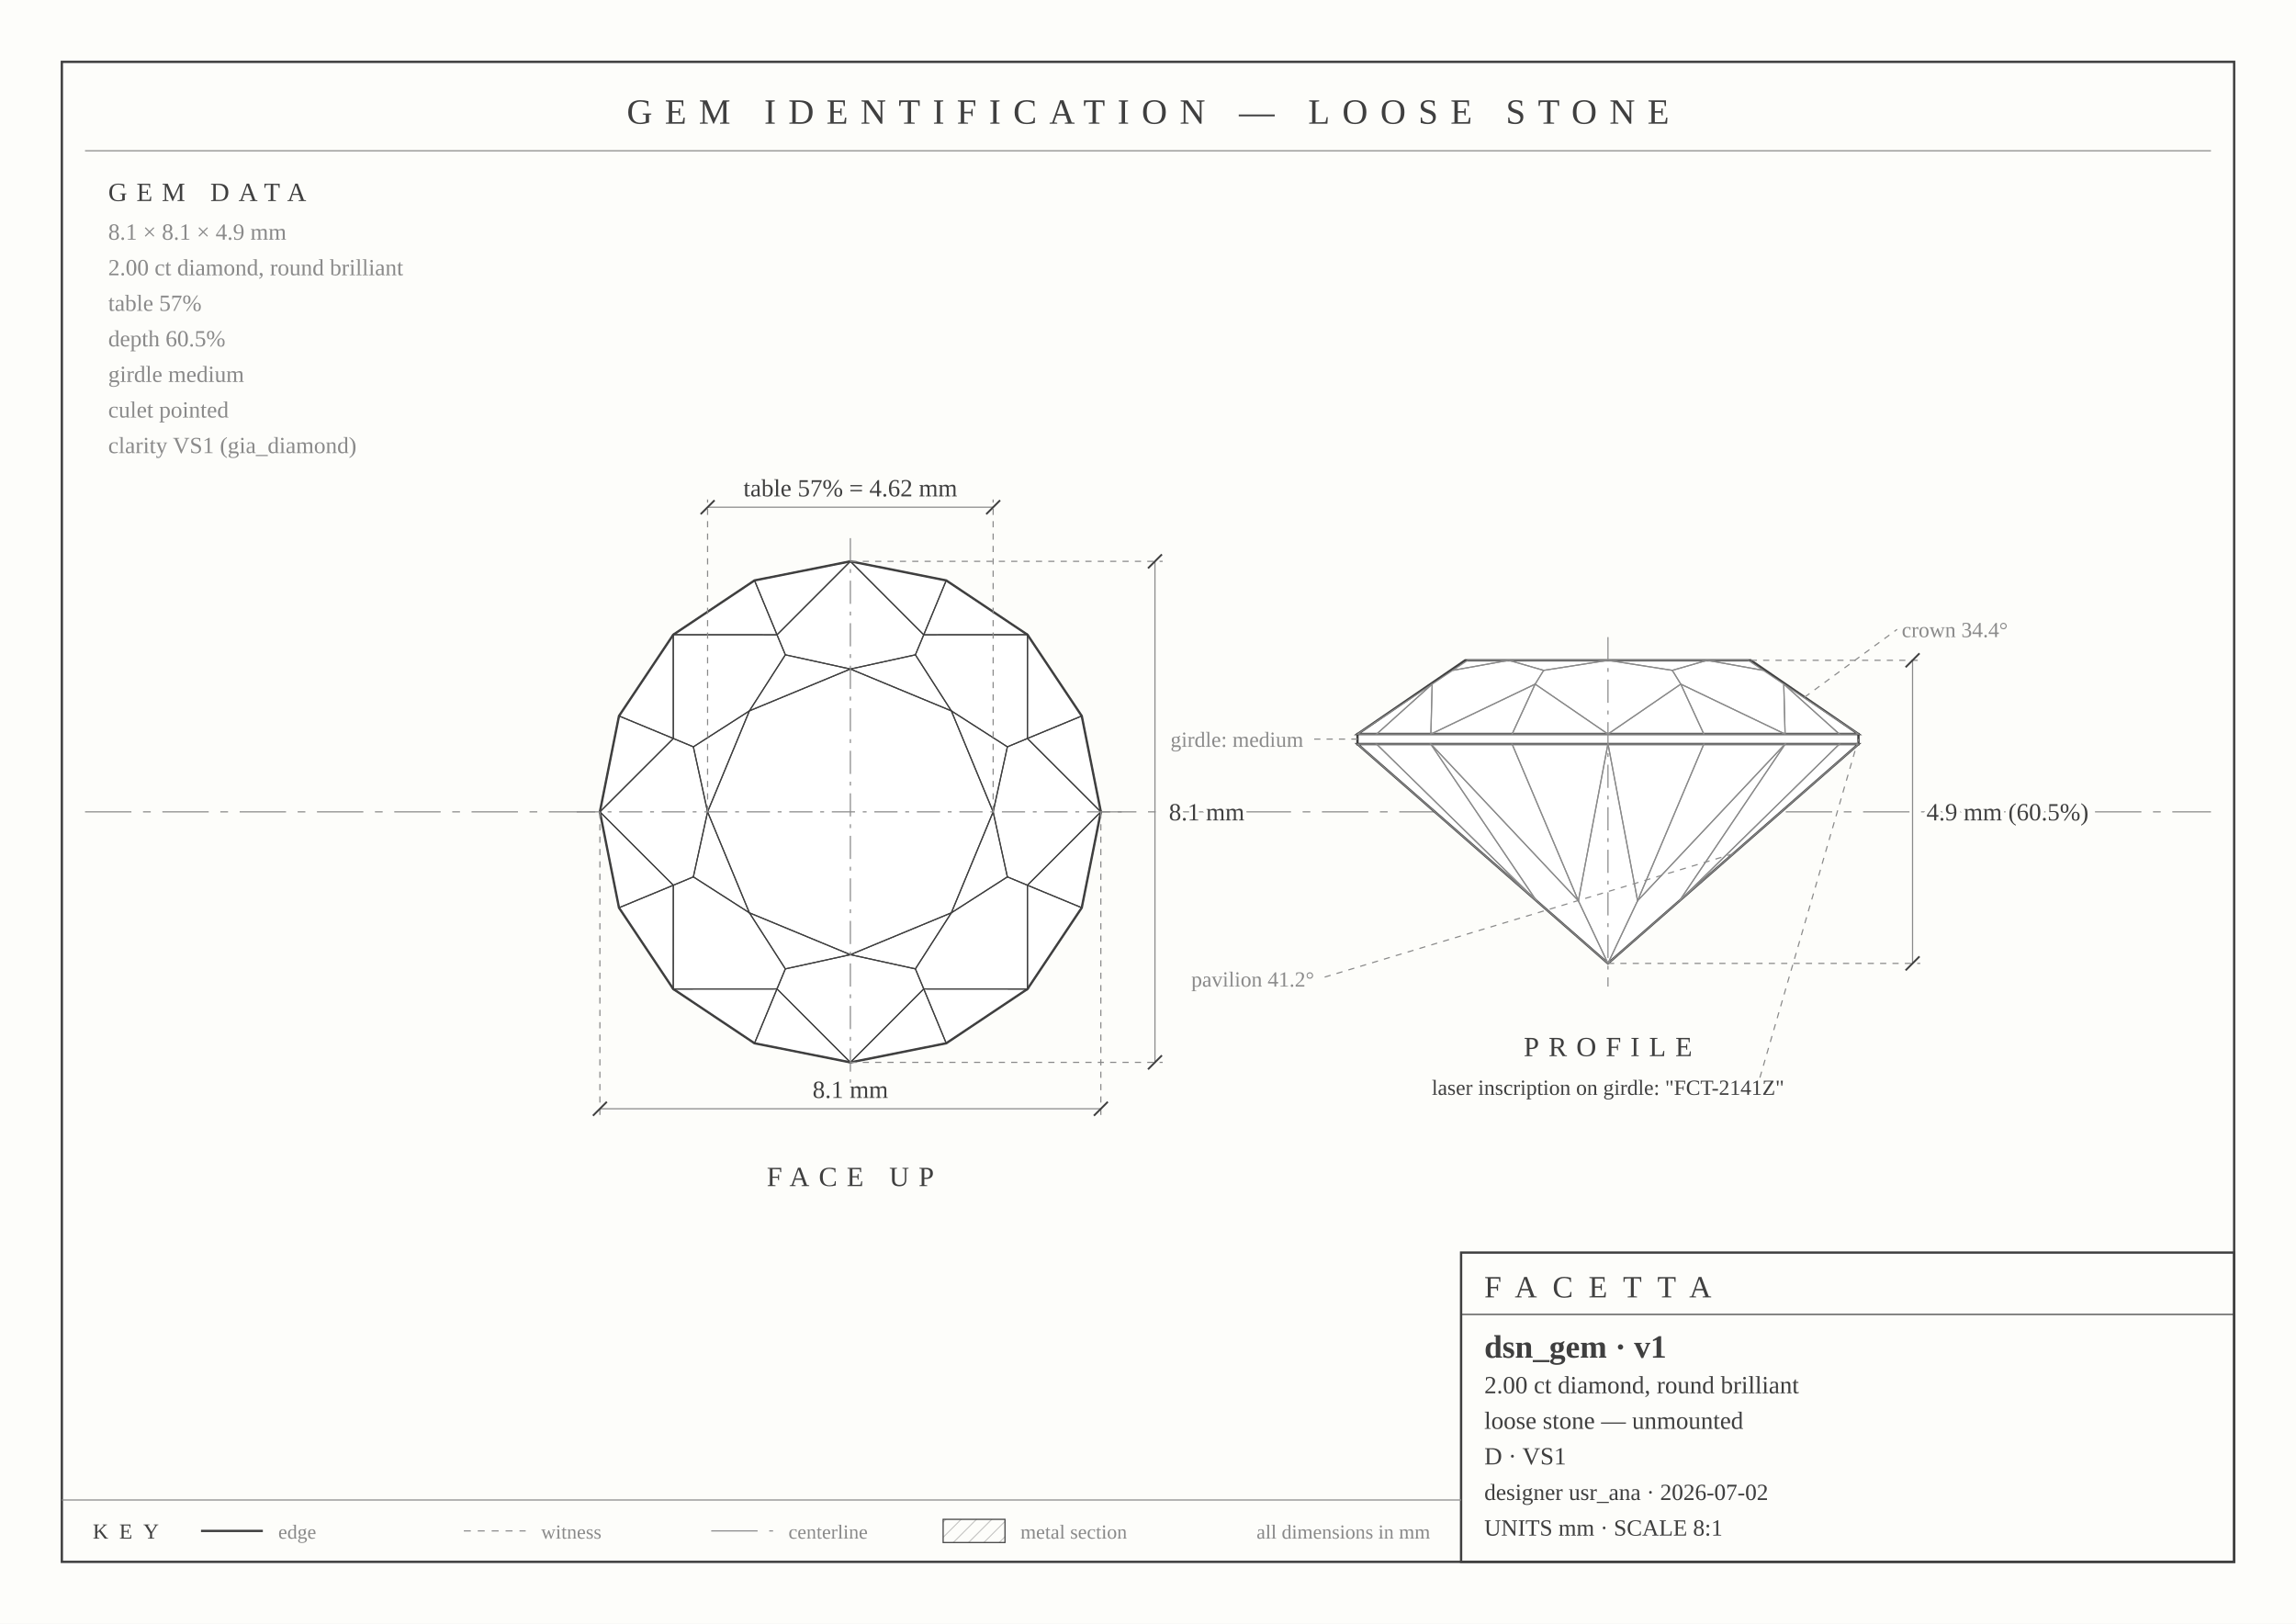
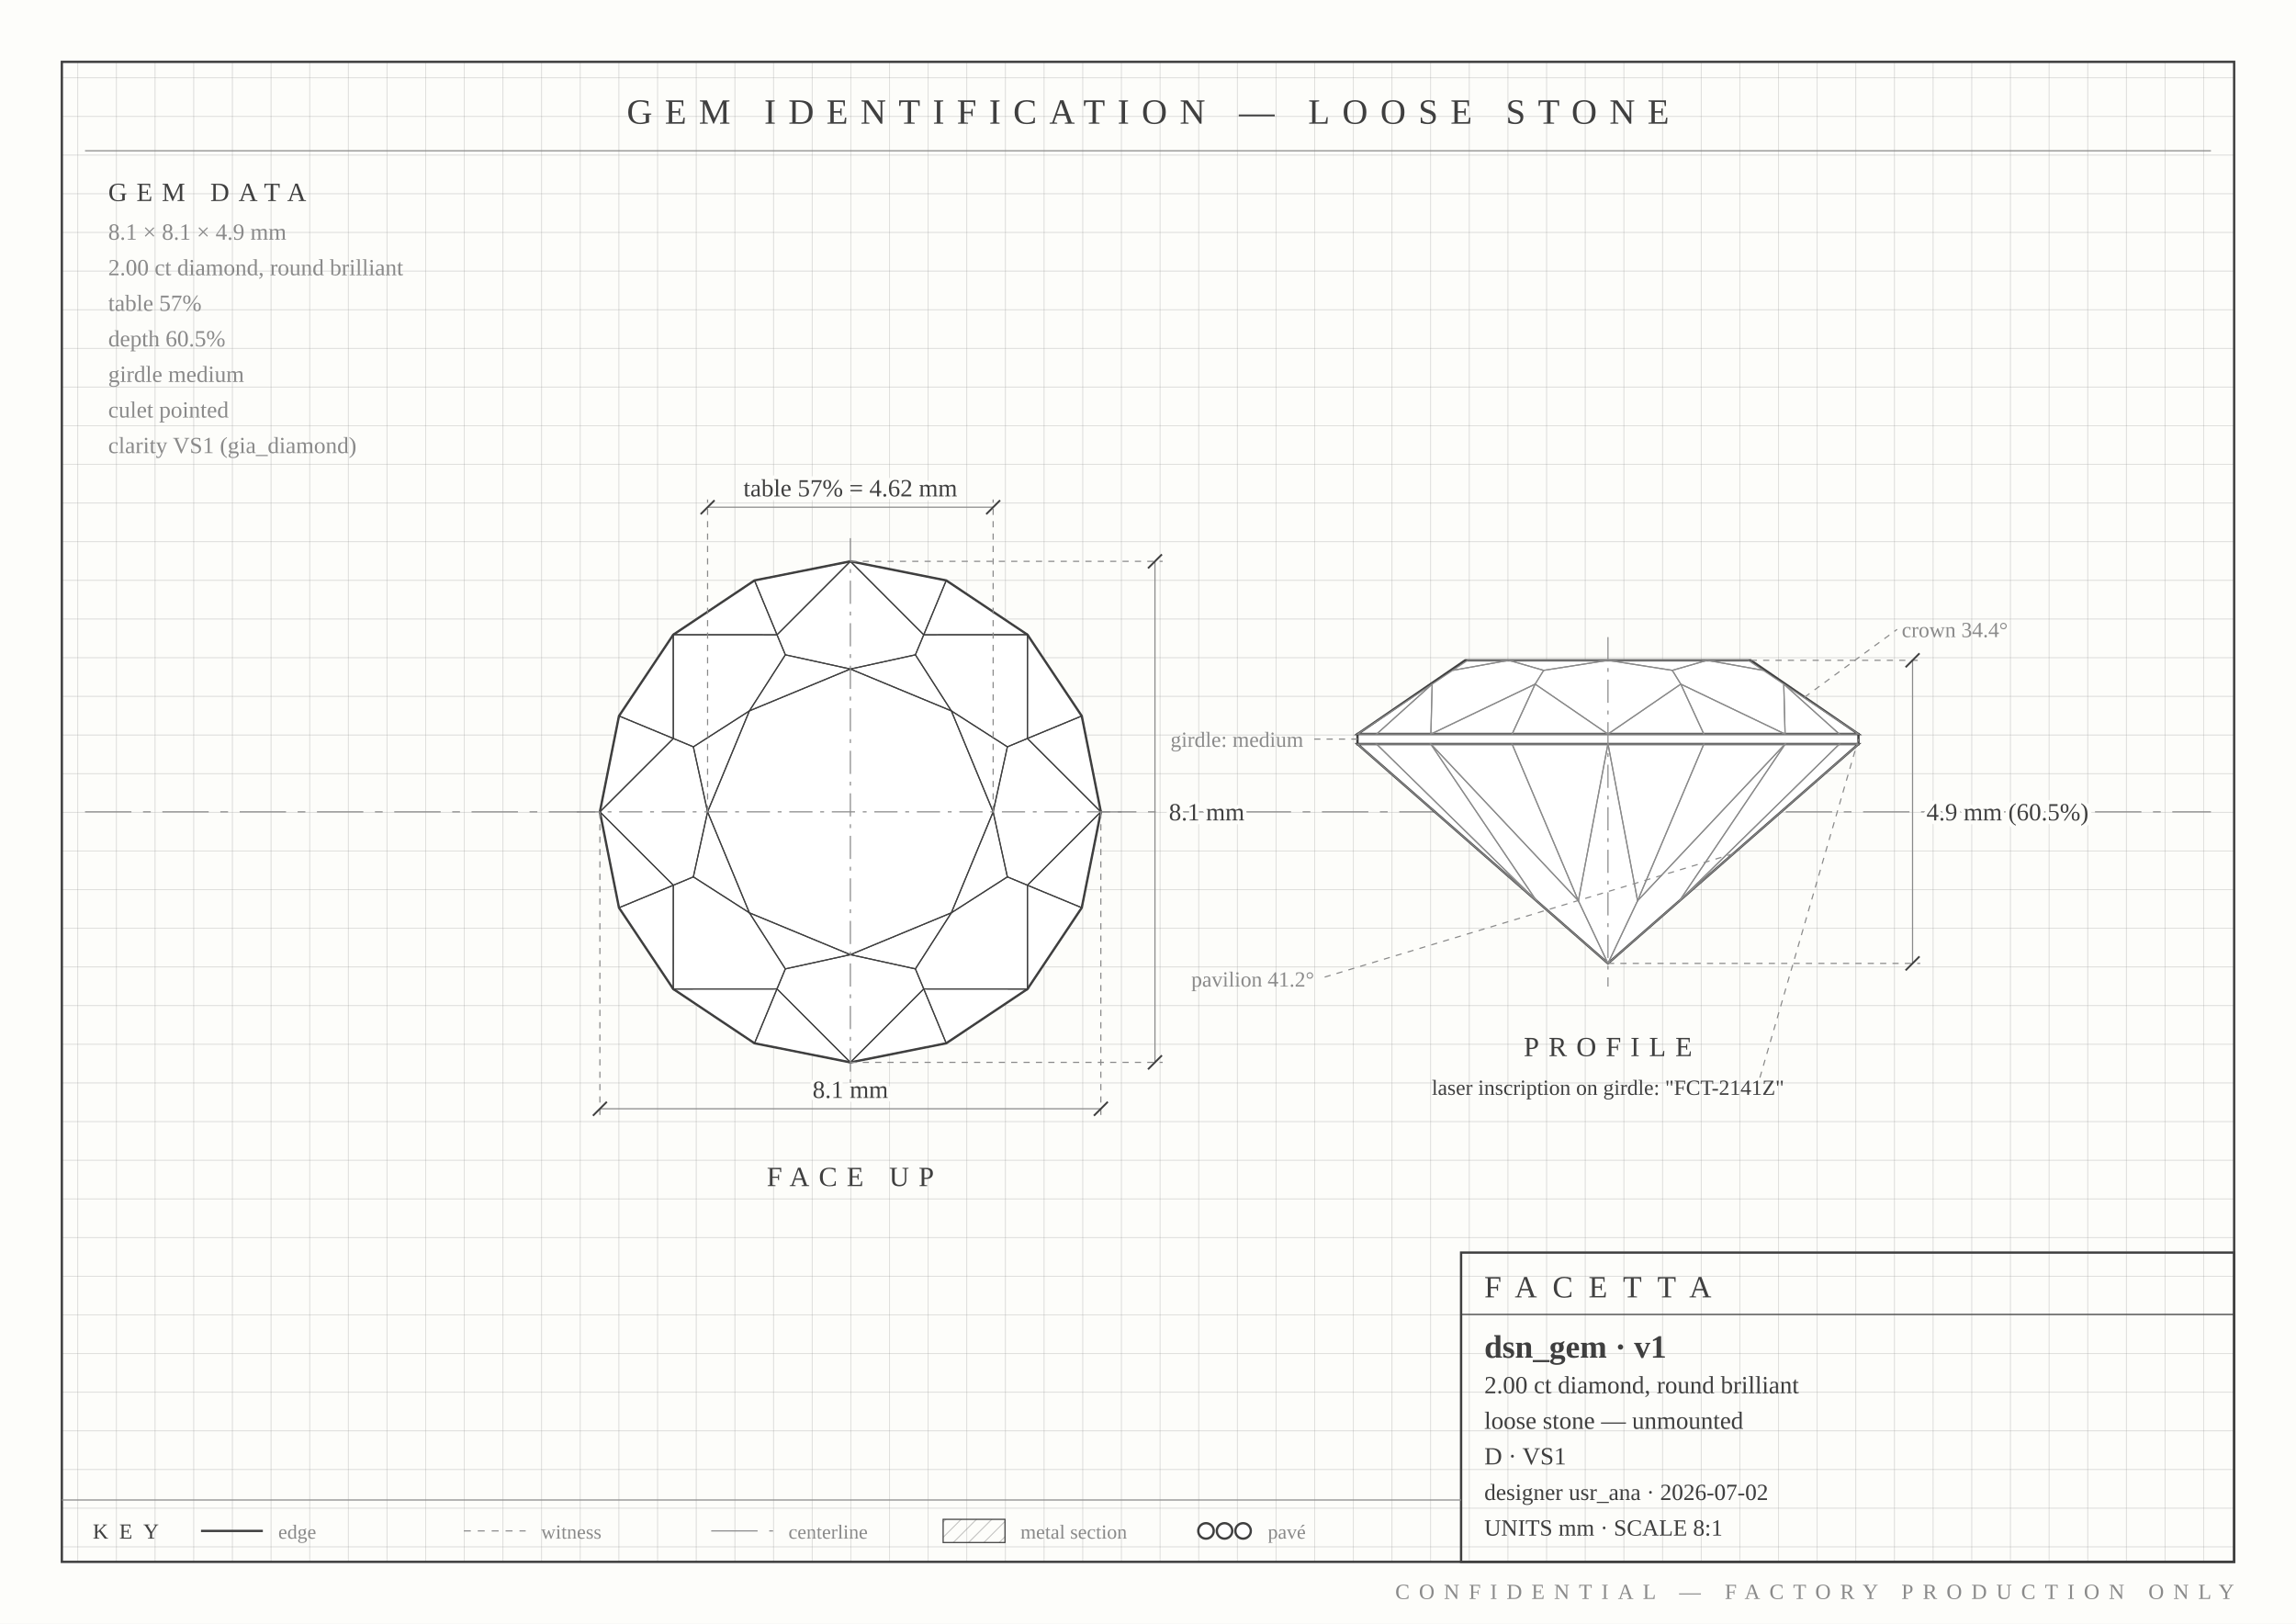
<svg xmlns="http://www.w3.org/2000/svg" viewBox="0 0 297 210" width="297mm" height="210mm" font-family="Georgia, 'Times New Roman', serif">
  <defs>
    <pattern id="hatch" width="1.4" height="1.4" patternTransform="rotate(45)" patternUnits="userSpaceOnUse">
      <line x1="0" y1="0" x2="0" y2="1.4" stroke="#8a8a8a" stroke-width="0.12" />
    </pattern>
+     <pattern id="grid" width="5" height="5" patternUnits="userSpaceOnUse">
+       <line x1="0" y1="0" x2="5" y2="0" stroke="#8a8a8a" stroke-width="0.06" />
+       <line x1="0" y1="0" x2="0" y2="5" stroke="#8a8a8a" stroke-width="0.06" />
+     </pattern>
  </defs>
  <rect x="0" y="0" width="297" height="210" fill="#fdfdfa" />
-   <rect x="8" y="8" width="281" height="194" fill="none" stroke="#3f3f3f" stroke-width="0.3" />
+   <rect x="8" y="8" width="281" height="194" fill="url(#grid)" stroke="#3f3f3f" stroke-width="0.3" />
  <text x="148.50" y="16.00" font-family="Georgia, 'Times New Roman', serif" font-size="4.6" fill="#3f3f3f" text-anchor="middle" letter-spacing="1.6">GEM IDENTIFICATION — LOOSE STONE</text>
  <line x1="11.00" y1="19.50" x2="286.00" y2="19.50" stroke="#8a8a8a" stroke-width="0.15" />
  <line x1="11.00" y1="105.00" x2="286.00" y2="105.00" stroke="#8a8a8a" stroke-width="0.15" stroke-dasharray="6 1.5 1 1.5" />
  <text x="14.00" y="26.00" font-family="Georgia, 'Times New Roman', serif" font-size="3.4" fill="#3f3f3f" text-anchor="start" letter-spacing="1.2">GEM DATA</text>
  <text x="14.00" y="31.00" font-family="Georgia, 'Times New Roman', serif" font-size="3.0" fill="#8a8a8a" text-anchor="start">8.1 × 8.1 × 4.9 mm</text>
  <text x="14.00" y="35.60" font-family="Georgia, 'Times New Roman', serif" font-size="3.0" fill="#8a8a8a" text-anchor="start">2.00 ct diamond, round brilliant</text>
  <text x="14.00" y="40.20" font-family="Georgia, 'Times New Roman', serif" font-size="3.0" fill="#8a8a8a" text-anchor="start">table 57%</text>
  <text x="14.00" y="44.80" font-family="Georgia, 'Times New Roman', serif" font-size="3.0" fill="#8a8a8a" text-anchor="start">depth 60.5%</text>
  <text x="14.00" y="49.40" font-family="Georgia, 'Times New Roman', serif" font-size="3.0" fill="#8a8a8a" text-anchor="start">girdle medium</text>
  <text x="14.00" y="54.00" font-family="Georgia, 'Times New Roman', serif" font-size="3.0" fill="#8a8a8a" text-anchor="start">culet pointed</text>
  <text x="14.00" y="58.60" font-family="Georgia, 'Times New Roman', serif" font-size="3.0" fill="#8a8a8a" text-anchor="start">clarity VS1 (gia_diamond)</text>
  <polygon points="77.60,105.00 77.60,105.00 77.60,104.99 80.07,92.60 87.09,82.09 97.60,75.07 109.99,72.60 110.00,72.60 110.00,72.60 110.00,72.60 110.01,72.60 122.40,75.07 132.91,82.09 139.93,92.60 142.40,104.99 142.40,105.00 142.40,105.00 142.40,105.00 142.40,105.01 139.93,117.40 132.91,127.91 122.40,134.93 110.01,137.40 110.00,137.40 110.00,137.40 110.00,137.40 109.99,137.40 97.60,134.93 87.09,127.91 80.07,117.40 77.60,105.01 77.60,105.00" fill="#ffffff" stroke="#3f3f3f" stroke-width="0.3" />
  <polygon points="89.69,113.41 87.10,114.49 87.10,114.49 77.60,105.00 77.60,105.00 77.60,105.00 87.10,95.51 89.69,96.59 91.53,105.00 91.53,105.00" fill="none" stroke="#3f3f3f" stroke-width="0.15" />
  <polygon points="100.51,82.10 101.59,84.69 96.94,91.94 96.94,91.94 89.69,96.59 87.10,95.51 87.10,95.51 87.09,82.09 87.09,82.09 87.09,82.09" fill="none" stroke="#3f3f3f" stroke-width="0.15" />
  <polygon points="101.59,125.31 100.51,127.90 100.51,127.90 87.09,127.91 87.09,127.91 87.09,127.91 87.10,114.49 89.69,113.41 96.94,118.06 96.94,118.06" fill="none" stroke="#3f3f3f" stroke-width="0.15" />
  <polygon points="119.49,82.10 118.41,84.69 110.00,86.53 110.00,86.53 101.59,84.69 100.51,82.10 100.51,82.10 110.00,72.60 110.00,72.60 110.00,72.60" fill="none" stroke="#3f3f3f" stroke-width="0.15" />
  <polygon points="118.41,125.31 119.49,127.90 119.49,127.90 110.00,137.40 110.00,137.40 110.00,137.40 100.51,127.90 101.59,125.31 110.00,123.47 110.00,123.47" fill="none" stroke="#3f3f3f" stroke-width="0.15" />
  <polygon points="132.91,82.09 132.91,82.09 132.90,95.51 130.31,96.59 123.06,91.94 123.06,91.94 118.41,84.69 119.49,82.10 119.49,82.10 132.91,82.09" fill="none" stroke="#3f3f3f" stroke-width="0.15" />
  <polygon points="132.91,127.91 132.91,127.91 132.91,127.91 119.49,127.90 118.41,125.31 123.06,118.06 123.06,118.06 130.31,113.41 132.90,114.49 132.90,114.49" fill="none" stroke="#3f3f3f" stroke-width="0.15" />
  <polygon points="142.40,105.00 142.40,105.00 142.40,105.00 132.90,114.49 130.31,113.41 128.47,105.00 128.47,105.00 130.31,96.59 132.90,95.51 132.90,95.51" fill="none" stroke="#3f3f3f" stroke-width="0.15" />
  <polygon points="87.10,95.51 87.10,95.51 77.60,105.00 80.07,92.60 80.07,92.60" fill="none" stroke="#3f3f3f" stroke-width="0.15" />
  <polygon points="87.10,114.49 87.09,127.91 80.07,117.40 80.07,117.40 87.10,114.49" fill="none" stroke="#3f3f3f" stroke-width="0.15" />
  <polygon points="87.10,114.49 80.07,117.40 77.60,105.00" fill="none" stroke="#3f3f3f" stroke-width="0.15" />
  <polygon points="87.09,82.09 87.10,95.51 80.07,92.60" fill="none" stroke="#3f3f3f" stroke-width="0.15" />
  <polygon points="97.60,75.07 97.60,75.07 100.51,82.10 100.51,82.10 87.09,82.09" fill="none" stroke="#3f3f3f" stroke-width="0.15" />
  <polygon points="100.51,127.90 97.60,134.93 87.09,127.91" fill="none" stroke="#3f3f3f" stroke-width="0.15" />
  <polygon points="110.00,137.40 97.60,134.93 97.60,134.93 100.51,127.90 100.51,127.90" fill="none" stroke="#3f3f3f" stroke-width="0.15" />
  <polygon points="110.00,72.60 100.51,82.10 97.60,75.07" fill="none" stroke="#3f3f3f" stroke-width="0.15" />
  <polygon points="119.49,127.90 122.40,134.93 110.00,137.40" fill="none" stroke="#3f3f3f" stroke-width="0.15" />
  <polygon points="122.40,75.07 122.40,75.07 119.49,82.10 119.49,82.10 110.00,72.60" fill="none" stroke="#3f3f3f" stroke-width="0.15" />
  <polygon points="132.91,82.09 119.49,82.10 122.40,75.07" fill="none" stroke="#3f3f3f" stroke-width="0.15" />
  <polygon points="132.91,127.91 122.40,134.93 122.40,134.93 119.49,127.90 119.49,127.90" fill="none" stroke="#3f3f3f" stroke-width="0.15" />
  <polygon points="139.93,117.40 132.91,127.91 132.90,114.49" fill="none" stroke="#3f3f3f" stroke-width="0.15" />
  <polygon points="139.93,92.60 142.40,105.00 132.90,95.51" fill="none" stroke="#3f3f3f" stroke-width="0.15" />
  <polygon points="139.93,92.60 139.93,92.60 132.90,95.51 132.90,95.51 132.91,82.09" fill="none" stroke="#3f3f3f" stroke-width="0.15" />
  <polygon points="142.40,105.00 139.93,117.40 139.93,117.40 132.90,114.49 132.90,114.49" fill="none" stroke="#3f3f3f" stroke-width="0.15" />
  <polygon points="91.53,105.00 89.69,96.59 96.94,91.94" fill="none" stroke="#3f3f3f" stroke-width="0.15" />
  <polygon points="96.94,118.06 89.69,113.41 91.53,105.00" fill="none" stroke="#3f3f3f" stroke-width="0.15" />
  <polygon points="96.94,91.94 101.59,84.69 110.00,86.53" fill="none" stroke="#3f3f3f" stroke-width="0.15" />
  <polygon points="110.00,123.47 101.59,125.31 96.94,118.06" fill="none" stroke="#3f3f3f" stroke-width="0.15" />
  <polygon points="118.41,84.69 123.06,91.94 110.00,86.53" fill="none" stroke="#3f3f3f" stroke-width="0.15" />
  <polygon points="123.06,118.06 118.41,125.31 110.00,123.47" fill="none" stroke="#3f3f3f" stroke-width="0.15" />
  <polygon points="123.06,91.94 130.31,96.59 128.47,105.00" fill="none" stroke="#3f3f3f" stroke-width="0.15" />
  <polygon points="128.47,105.00 130.31,113.41 123.06,118.06" fill="none" stroke="#3f3f3f" stroke-width="0.15" />
  <polygon points="110.00,86.53 123.06,91.94 123.06,91.94 128.47,105.00 128.47,105.00 123.06,118.06 123.06,118.06 110.00,123.47 110.00,123.47 96.94,118.06 96.94,118.06 91.53,105.00 91.53,105.00 96.94,91.94 96.94,91.94 110.00,86.53" fill="none" stroke="#3f3f3f" stroke-width="0.15" />
  <line x1="110.00" y1="69.60" x2="110.00" y2="140.40" stroke="#8a8a8a" stroke-width="0.15" stroke-dasharray="3 1 0.5 1" />
  <line x1="74.60" y1="105.00" x2="145.40" y2="105.00" stroke="#8a8a8a" stroke-width="0.15" stroke-dasharray="3 1 0.5 1" />
  <line x1="91.53" y1="105.00" x2="91.53" y2="64.60" stroke="#8a8a8a" stroke-width="0.15" stroke-dasharray="0.8 0.8" />
  <line x1="128.47" y1="105.00" x2="128.47" y2="64.60" stroke="#8a8a8a" stroke-width="0.15" stroke-dasharray="0.8 0.8" />
  <line x1="91.53" y1="65.60" x2="128.47" y2="65.60" stroke="#8a8a8a" stroke-width="0.15" />
  <line x1="90.63" y1="66.50" x2="92.43" y2="64.70" stroke="#3f3f3f" stroke-width="0.24" />
  <line x1="127.57" y1="66.50" x2="129.37" y2="64.70" stroke="#3f3f3f" stroke-width="0.24" />
  <text x="110.00" y="64.20" font-family="Georgia, 'Times New Roman', serif" font-size="3.2" fill="#3f3f3f" text-anchor="middle" stroke="#fdfdfa" stroke-width="1.0" stroke-linejoin="round" paint-order="stroke">table 57% = 4.62 mm</text>
  <line x1="77.60" y1="105.00" x2="77.60" y2="144.40" stroke="#8a8a8a" stroke-width="0.15" stroke-dasharray="0.8 0.8" />
  <line x1="142.40" y1="105.00" x2="142.40" y2="144.40" stroke="#8a8a8a" stroke-width="0.15" stroke-dasharray="0.8 0.8" />
  <line x1="77.60" y1="143.40" x2="142.40" y2="143.40" stroke="#8a8a8a" stroke-width="0.15" />
  <line x1="76.70" y1="144.30" x2="78.50" y2="142.50" stroke="#3f3f3f" stroke-width="0.24" />
  <line x1="141.50" y1="144.30" x2="143.30" y2="142.50" stroke="#3f3f3f" stroke-width="0.24" />
  <text x="110.00" y="142.00" font-family="Georgia, 'Times New Roman', serif" font-size="3.2" fill="#3f3f3f" text-anchor="middle" stroke="#fdfdfa" stroke-width="1.0" stroke-linejoin="round" paint-order="stroke">8.1 mm</text>
  <line x1="110.00" y1="72.60" x2="150.40" y2="72.60" stroke="#8a8a8a" stroke-width="0.15" stroke-dasharray="0.8 0.8" />
  <line x1="110.00" y1="137.40" x2="150.40" y2="137.40" stroke="#8a8a8a" stroke-width="0.15" stroke-dasharray="0.8 0.8" />
  <line x1="149.40" y1="72.60" x2="149.40" y2="137.40" stroke="#8a8a8a" stroke-width="0.15" />
  <line x1="148.50" y1="73.50" x2="150.30" y2="71.70" stroke="#3f3f3f" stroke-width="0.24" />
  <line x1="148.50" y1="138.30" x2="150.30" y2="136.50" stroke="#3f3f3f" stroke-width="0.24" />
  <text x="151.20" y="106.10" font-family="Georgia, 'Times New Roman', serif" font-size="3.2" fill="#3f3f3f" text-anchor="start" stroke="#fdfdfa" stroke-width="1.0" stroke-linejoin="round" paint-order="stroke">8.1 mm</text>
  <text x="110.00" y="153.40" font-family="Georgia, 'Times New Roman', serif" font-size="3.6" fill="#3f3f3f" text-anchor="middle" letter-spacing="1.2">FACE UP</text>
  <polygon points="189.53,85.40 226.47,85.40 240.40,94.94 175.60,94.94" fill="#ffffff" stroke="#3f3f3f" stroke-width="0.3" />
  <rect x="175.60" y="94.94" width="64.80" height="1.30" fill="#ffffff" stroke="#3f3f3f" stroke-width="0.3" />
  <polygon points="175.60,96.24 240.40,96.24 208.00,124.60" fill="#ffffff" stroke="#3f3f3f" stroke-width="0.3" />
  <polygon points="217.42,88.48 216.32,86.70 208.00,85.40 208.00,85.40 199.68,86.70 198.58,88.48 198.58,88.48 208.00,94.94 208.00,94.94 208.00,94.94" fill="none" stroke="#8a8a8a" stroke-width="0.15" />
  <polygon points="230.91,94.94 230.91,94.94 230.74,88.48 228.08,86.70 220.83,85.40 220.83,85.40 216.32,86.70 217.42,88.48 217.42,88.48 230.91,94.94" fill="none" stroke="#8a8a8a" stroke-width="0.15" />
  <polygon points="198.58,88.48 199.68,86.70 195.17,85.40 195.17,85.40 187.92,86.70 185.26,88.48 185.26,88.48 185.09,94.94 185.09,94.94 185.09,94.94" fill="none" stroke="#8a8a8a" stroke-width="0.15" />
  <polygon points="220.40,94.94 220.40,94.94 217.42,88.48 217.42,88.48 208.00,94.94" fill="none" stroke="#8a8a8a" stroke-width="0.15" />
  <polygon points="230.91,94.94 217.42,88.48 220.40,94.94" fill="none" stroke="#8a8a8a" stroke-width="0.15" />
  <polygon points="237.93,94.94 237.93,94.94 230.74,88.48 230.74,88.48 230.91,94.94" fill="none" stroke="#8a8a8a" stroke-width="0.15" />
  <polygon points="237.93,94.94 240.40,94.94 230.74,88.48" fill="none" stroke="#8a8a8a" stroke-width="0.15" />
  <polygon points="185.26,88.48 185.26,88.48 175.60,94.94 178.07,94.94 178.07,94.94" fill="none" stroke="#8a8a8a" stroke-width="0.15" />
  <polygon points="185.09,94.94 185.26,88.48 178.07,94.94" fill="none" stroke="#8a8a8a" stroke-width="0.15" />
  <polygon points="195.60,94.94 195.60,94.94 198.58,88.48 198.58,88.48 185.09,94.94" fill="none" stroke="#8a8a8a" stroke-width="0.15" />
  <polygon points="208.00,94.94 198.58,88.48 195.60,94.94" fill="none" stroke="#8a8a8a" stroke-width="0.15" />
  <polygon points="216.32,86.70 220.83,85.40 208.00,85.40" fill="none" stroke="#8a8a8a" stroke-width="0.15" />
  <polygon points="220.83,85.40 228.08,86.70 226.14,85.40" fill="none" stroke="#8a8a8a" stroke-width="0.15" />
  <polygon points="189.86,85.40 187.92,86.70 195.17,85.40" fill="none" stroke="#8a8a8a" stroke-width="0.15" />
  <polygon points="195.17,85.40 199.68,86.70 208.00,85.40" fill="none" stroke="#8a8a8a" stroke-width="0.15" />
  <polygon points="204.17,116.50 204.17,116.50 208.00,124.60 208.00,124.60 208.00,124.60 208.00,124.60 208.00,124.60 208.00,124.60 211.83,116.50 208.01,96.24 208.00,96.24 207.99,96.24" fill="none" stroke="#8a8a8a" stroke-width="0.15" />
  <polygon points="230.90,96.24 211.83,116.50 211.83,116.50 208.00,124.60 217.25,116.50 230.92,96.24 230.91,96.24" fill="none" stroke="#8a8a8a" stroke-width="0.15" />
  <polygon points="208.00,124.60 204.17,116.50 185.10,96.24 185.09,96.24 185.08,96.24 198.75,116.50 198.75,116.50" fill="none" stroke="#8a8a8a" stroke-width="0.15" />
  <polygon points="208.01,96.24 211.83,116.50 211.83,116.50 220.40,96.24" fill="none" stroke="#8a8a8a" stroke-width="0.15" />
  <polygon points="220.40,96.24 211.83,116.50 230.90,96.24 220.40,96.24" fill="none" stroke="#8a8a8a" stroke-width="0.15" />
  <polygon points="230.92,96.24 217.25,116.50 217.25,116.50 237.93,96.24" fill="none" stroke="#8a8a8a" stroke-width="0.15" />
  <polygon points="237.93,96.24 217.25,116.50 240.40,96.24 237.93,96.24" fill="none" stroke="#8a8a8a" stroke-width="0.15" />
  <polygon points="175.60,96.24 198.75,116.50 198.75,116.50 178.07,96.24" fill="none" stroke="#8a8a8a" stroke-width="0.15" />
  <polygon points="198.75,116.50 185.08,96.24 178.07,96.24 178.07,96.24" fill="none" stroke="#8a8a8a" stroke-width="0.15" />
  <polygon points="185.10,96.24 204.17,116.50 204.17,116.50 195.60,96.24" fill="none" stroke="#8a8a8a" stroke-width="0.15" />
  <polygon points="204.17,116.50 207.99,96.24 195.60,96.24 195.60,96.24" fill="none" stroke="#8a8a8a" stroke-width="0.15" />
  <line x1="208.00" y1="82.40" x2="208.00" y2="127.60" stroke="#8a8a8a" stroke-width="0.15" stroke-dasharray="3 1 0.5 1" />
  <line x1="226.47" y1="85.40" x2="248.40" y2="85.40" stroke="#8a8a8a" stroke-width="0.15" stroke-dasharray="0.8 0.8" />
  <line x1="208.00" y1="124.60" x2="248.40" y2="124.60" stroke="#8a8a8a" stroke-width="0.15" stroke-dasharray="0.8 0.8" />
  <line x1="247.40" y1="85.40" x2="247.40" y2="124.60" stroke="#8a8a8a" stroke-width="0.15" />
  <line x1="246.50" y1="86.30" x2="248.30" y2="84.50" stroke="#3f3f3f" stroke-width="0.24" />
  <line x1="246.50" y1="125.50" x2="248.30" y2="123.70" stroke="#3f3f3f" stroke-width="0.24" />
  <text x="249.20" y="106.10" font-family="Georgia, 'Times New Roman', serif" font-size="3.2" fill="#3f3f3f" text-anchor="start" stroke="#fdfdfa" stroke-width="1.0" stroke-linejoin="round" paint-order="stroke">4.9 mm (60.5%)</text>
  <line x1="233.43" y1="90.17" x2="245.40" y2="81.40" stroke="#8a8a8a" stroke-width="0.15" stroke-dasharray="0.8 0.8" />
  <text x="246.00" y="82.40" font-family="Georgia, 'Times New Roman', serif" font-size="2.8" fill="#8a8a8a" text-anchor="start">crown 34.4°</text>
  <line x1="224.20" y1="110.42" x2="170.60" y2="126.60" stroke="#8a8a8a" stroke-width="0.15" stroke-dasharray="0.8 0.8" />
  <text x="170.00" y="127.60" font-family="Georgia, 'Times New Roman', serif" font-size="2.8" fill="#8a8a8a" text-anchor="end">pavilion 41.2°</text>
  <line x1="175.60" y1="95.59" x2="169.60" y2="95.59" stroke="#8a8a8a" stroke-width="0.15" stroke-dasharray="0.8 0.8" />
  <text x="168.60" y="96.59" font-family="Georgia, 'Times New Roman', serif" font-size="2.8" fill="#8a8a8a" text-anchor="end">girdle: medium</text>
  <line x1="240.40" y1="95.59" x2="227.44" y2="140.10" stroke="#8a8a8a" stroke-width="0.15" stroke-dasharray="0.8 0.8" />
  <text x="208.00" y="141.60" font-family="Georgia, 'Times New Roman', serif" font-size="2.8" fill="#3f3f3f" text-anchor="middle">laser inscription on girdle: "FCT-2141Z"</text>
  <text x="208.00" y="136.60" font-family="Georgia, 'Times New Roman', serif" font-size="3.6" fill="#3f3f3f" text-anchor="middle" letter-spacing="1.2">PROFILE</text>
  <rect x="189.00" y="162.00" width="100" height="40" fill="none" stroke="#3f3f3f" stroke-width="0.3" />
  <line x1="189.00" y1="170.00" x2="289.00" y2="170.00" stroke="#3f3f3f" stroke-width="0.15" />
  <text x="192.00" y="167.80" font-family="Georgia, 'Times New Roman', serif" font-size="4.0" fill="#3f3f3f" text-anchor="start" letter-spacing="2.0">FACETTA</text>
  <text x="192.00" y="175.60" font-family="Georgia, 'Times New Roman', serif" font-size="4.2" fill="#3f3f3f" text-anchor="start" font-weight="bold">dsn_gem  ·  v1</text>
  <text x="192.00" y="180.20" font-family="Georgia, 'Times New Roman', serif" font-size="3.2" fill="#3f3f3f" text-anchor="start">2.00 ct diamond, round brilliant</text>
  <text x="192.00" y="184.80" font-family="Georgia, 'Times New Roman', serif" font-size="3.2" fill="#3f3f3f" text-anchor="start">loose stone — unmounted</text>
  <text x="192.00" y="189.40" font-family="Georgia, 'Times New Roman', serif" font-size="3.2" fill="#3f3f3f" text-anchor="start">D  ·  VS1</text>
  <text x="192.00" y="194.00" font-family="Georgia, 'Times New Roman', serif" font-size="3.0" fill="#3f3f3f" text-anchor="start">designer usr_ana  ·  2026-07-02</text>
  <text x="192.00" y="198.60" font-family="Georgia, 'Times New Roman', serif" font-size="3.0" fill="#3f3f3f" text-anchor="start">UNITS mm  ·  SCALE 8:1</text>
  <line x1="8.00" y1="194.00" x2="189.00" y2="194.00" stroke="#8a8a8a" stroke-width="0.15" />
  <text x="12.00" y="199.00" font-family="Georgia, 'Times New Roman', serif" font-size="2.8" fill="#3f3f3f" text-anchor="start" letter-spacing="1.4">KEY</text>
  <line x1="26.00" y1="198.00" x2="34.00" y2="198.00" stroke="#3f3f3f" stroke-width="0.3" />
  <text x="36.00" y="199.00" font-family="Georgia, 'Times New Roman', serif" font-size="2.6" fill="#8a8a8a" text-anchor="start">edge</text>
  <line x1="60.00" y1="198.00" x2="68.00" y2="198.00" stroke="#8a8a8a" stroke-width="0.15" stroke-dasharray="0.9 0.9" />
  <text x="70.00" y="199.00" font-family="Georgia, 'Times New Roman', serif" font-size="2.6" fill="#8a8a8a" text-anchor="start">witness</text>
  <line x1="92.00" y1="198.00" x2="100.00" y2="198.00" stroke="#8a8a8a" stroke-width="0.15" stroke-dasharray="6 1.5 1 1.5" />
  <text x="102.00" y="199.00" font-family="Georgia, 'Times New Roman', serif" font-size="2.6" fill="#8a8a8a" text-anchor="start">centerline</text>
  <rect x="122.00" y="196.50" width="8" height="3" fill="url(#hatch)" stroke="#3f3f3f" stroke-width="0.15" />
  <text x="132.00" y="199.00" font-family="Georgia, 'Times New Roman', serif" font-size="2.6" fill="#8a8a8a" text-anchor="start">metal section</text>
-   <text x="185.00" y="199.00" font-family="Georgia, 'Times New Roman', serif" font-size="2.6" fill="#8a8a8a" text-anchor="end">all dimensions in mm</text>
+   <circle cx="156.00" cy="198.00" r="1.00" fill="#ffffff" stroke="#3f3f3f" stroke-width="0.3" />
+   <circle cx="158.40" cy="198.00" r="1.00" fill="#ffffff" stroke="#3f3f3f" stroke-width="0.3" />
+   <circle cx="160.80" cy="198.00" r="1.00" fill="#ffffff" stroke="#3f3f3f" stroke-width="0.3" />
+   <text x="164.00" y="199.00" font-family="Georgia, 'Times New Roman', serif" font-size="2.6" fill="#8a8a8a" text-anchor="start">pavé</text>
+   <text x="289.00" y="206.80" font-family="Georgia, 'Times New Roman', serif" font-size="2.8" fill="#8a8a8a" text-anchor="end" letter-spacing="1.2">CONFIDENTIAL — FACTORY PRODUCTION ONLY</text>
</svg>
